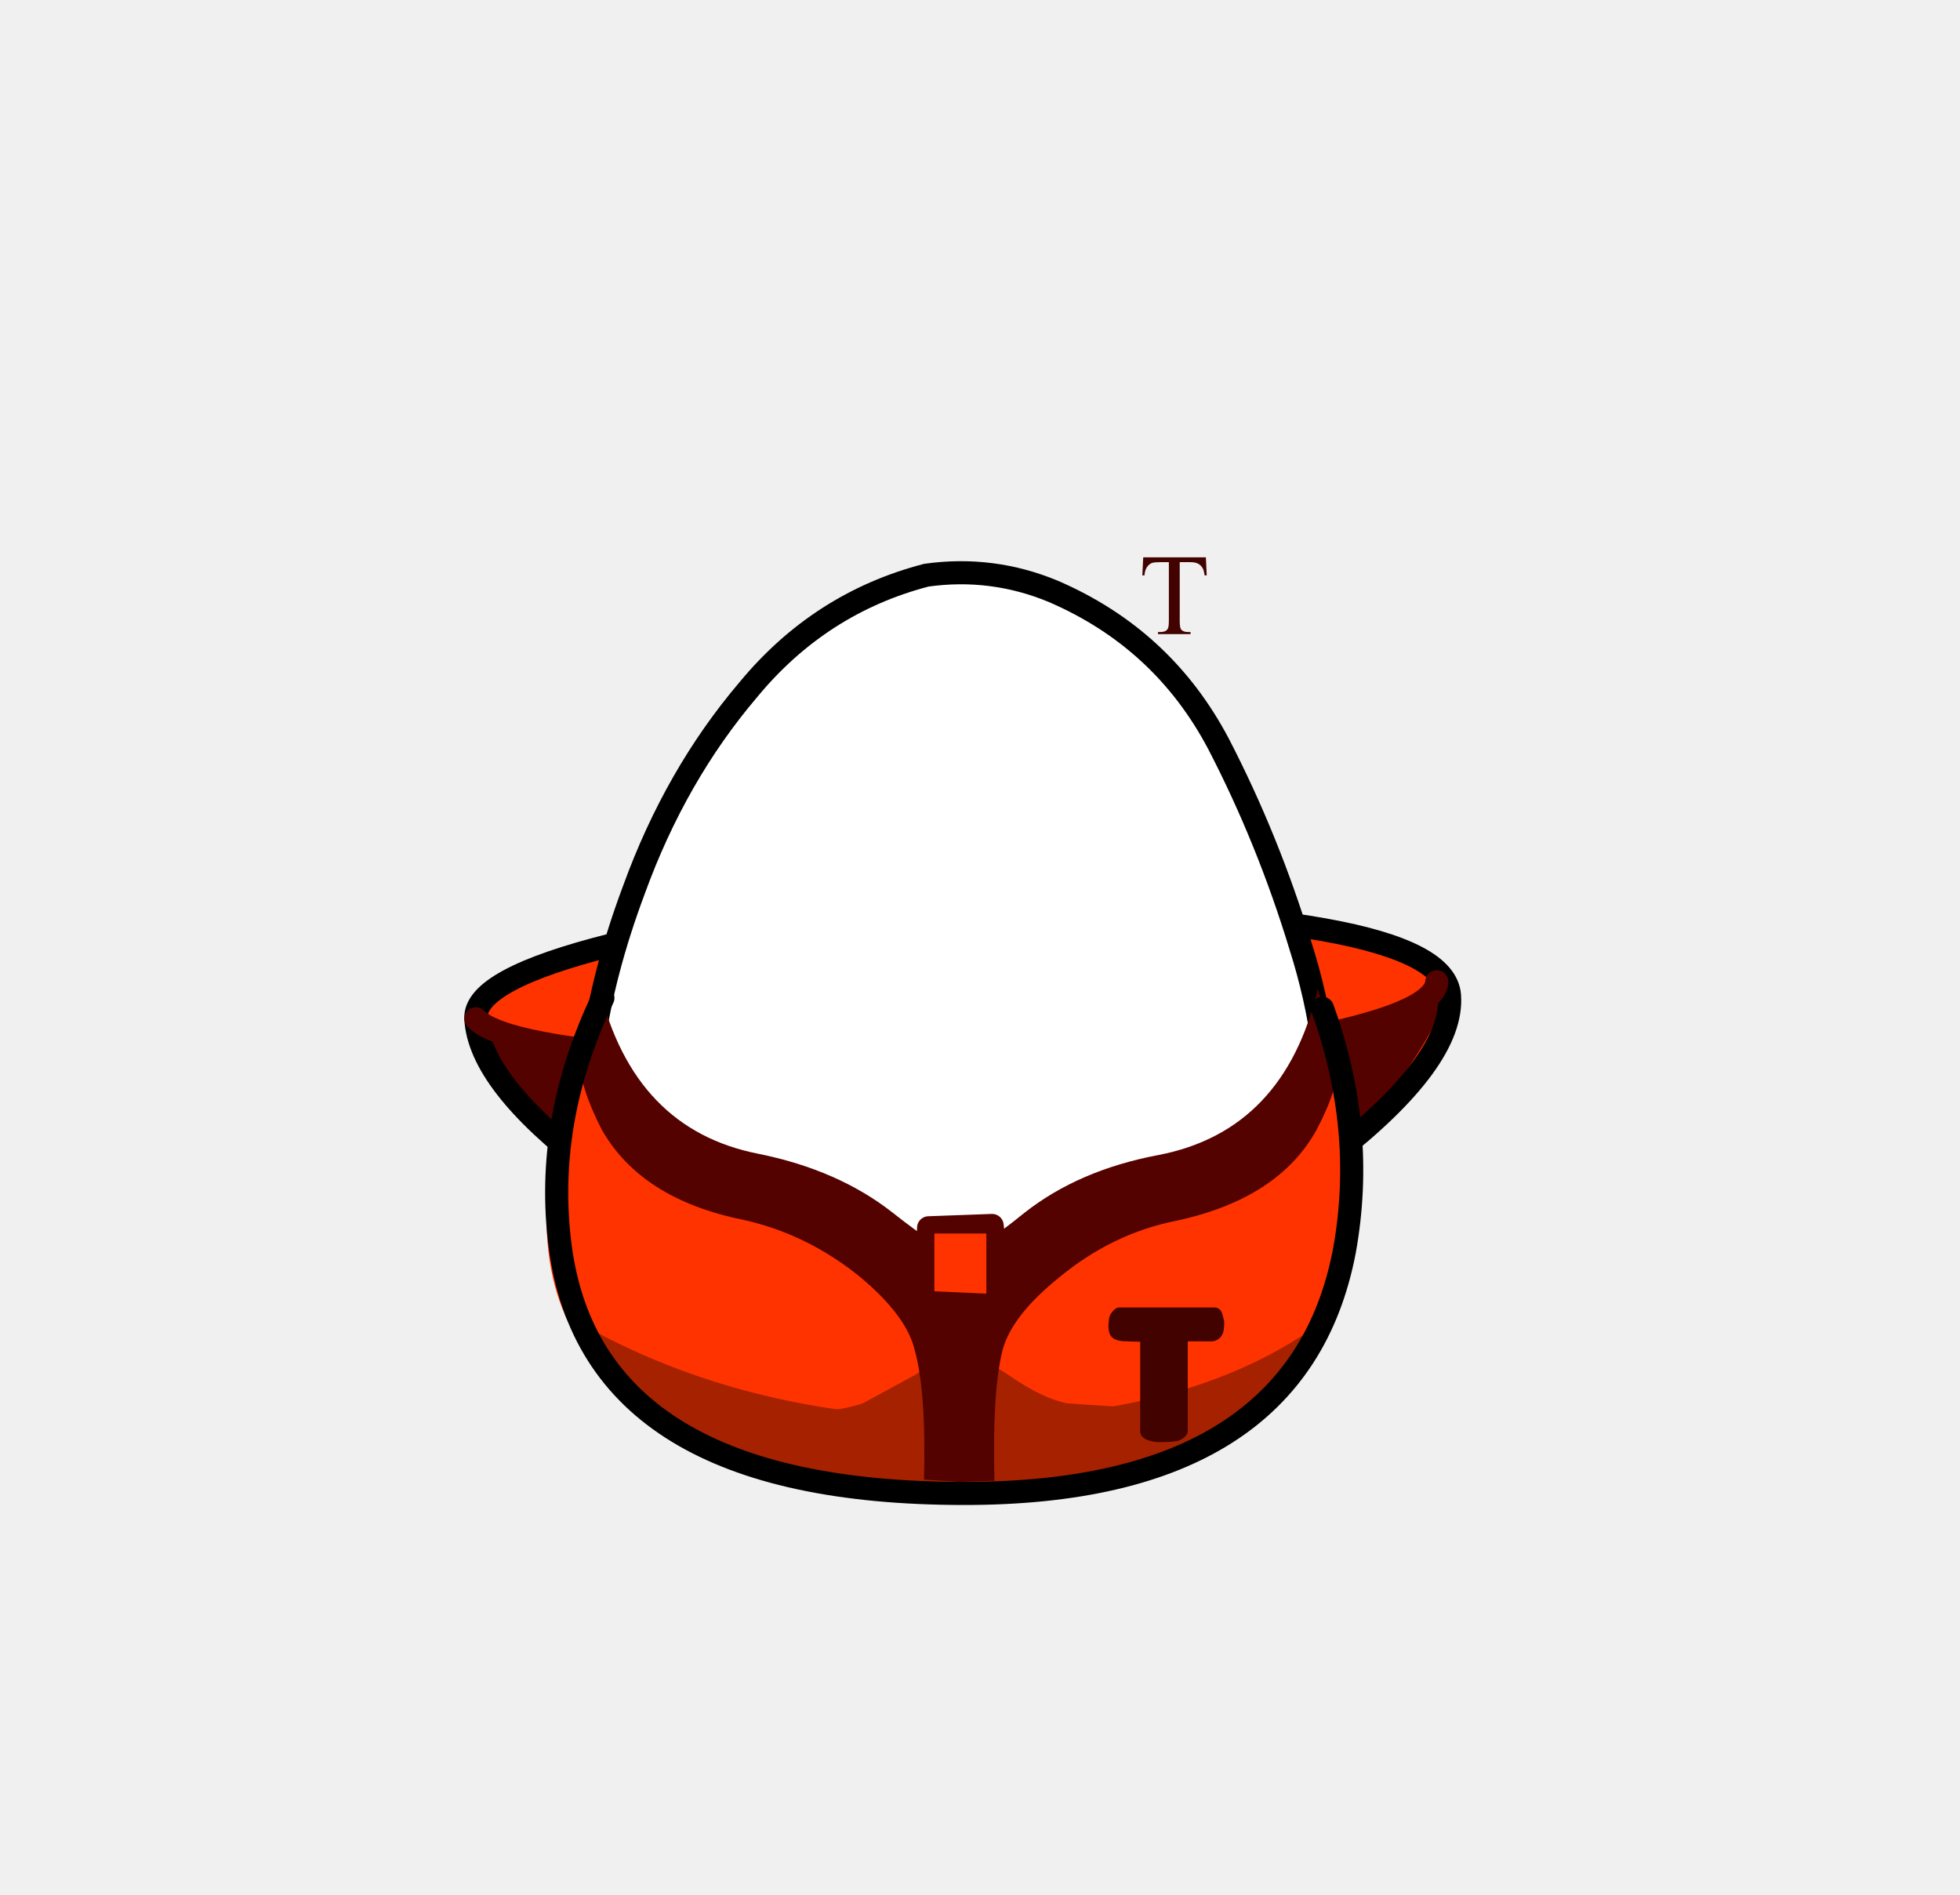
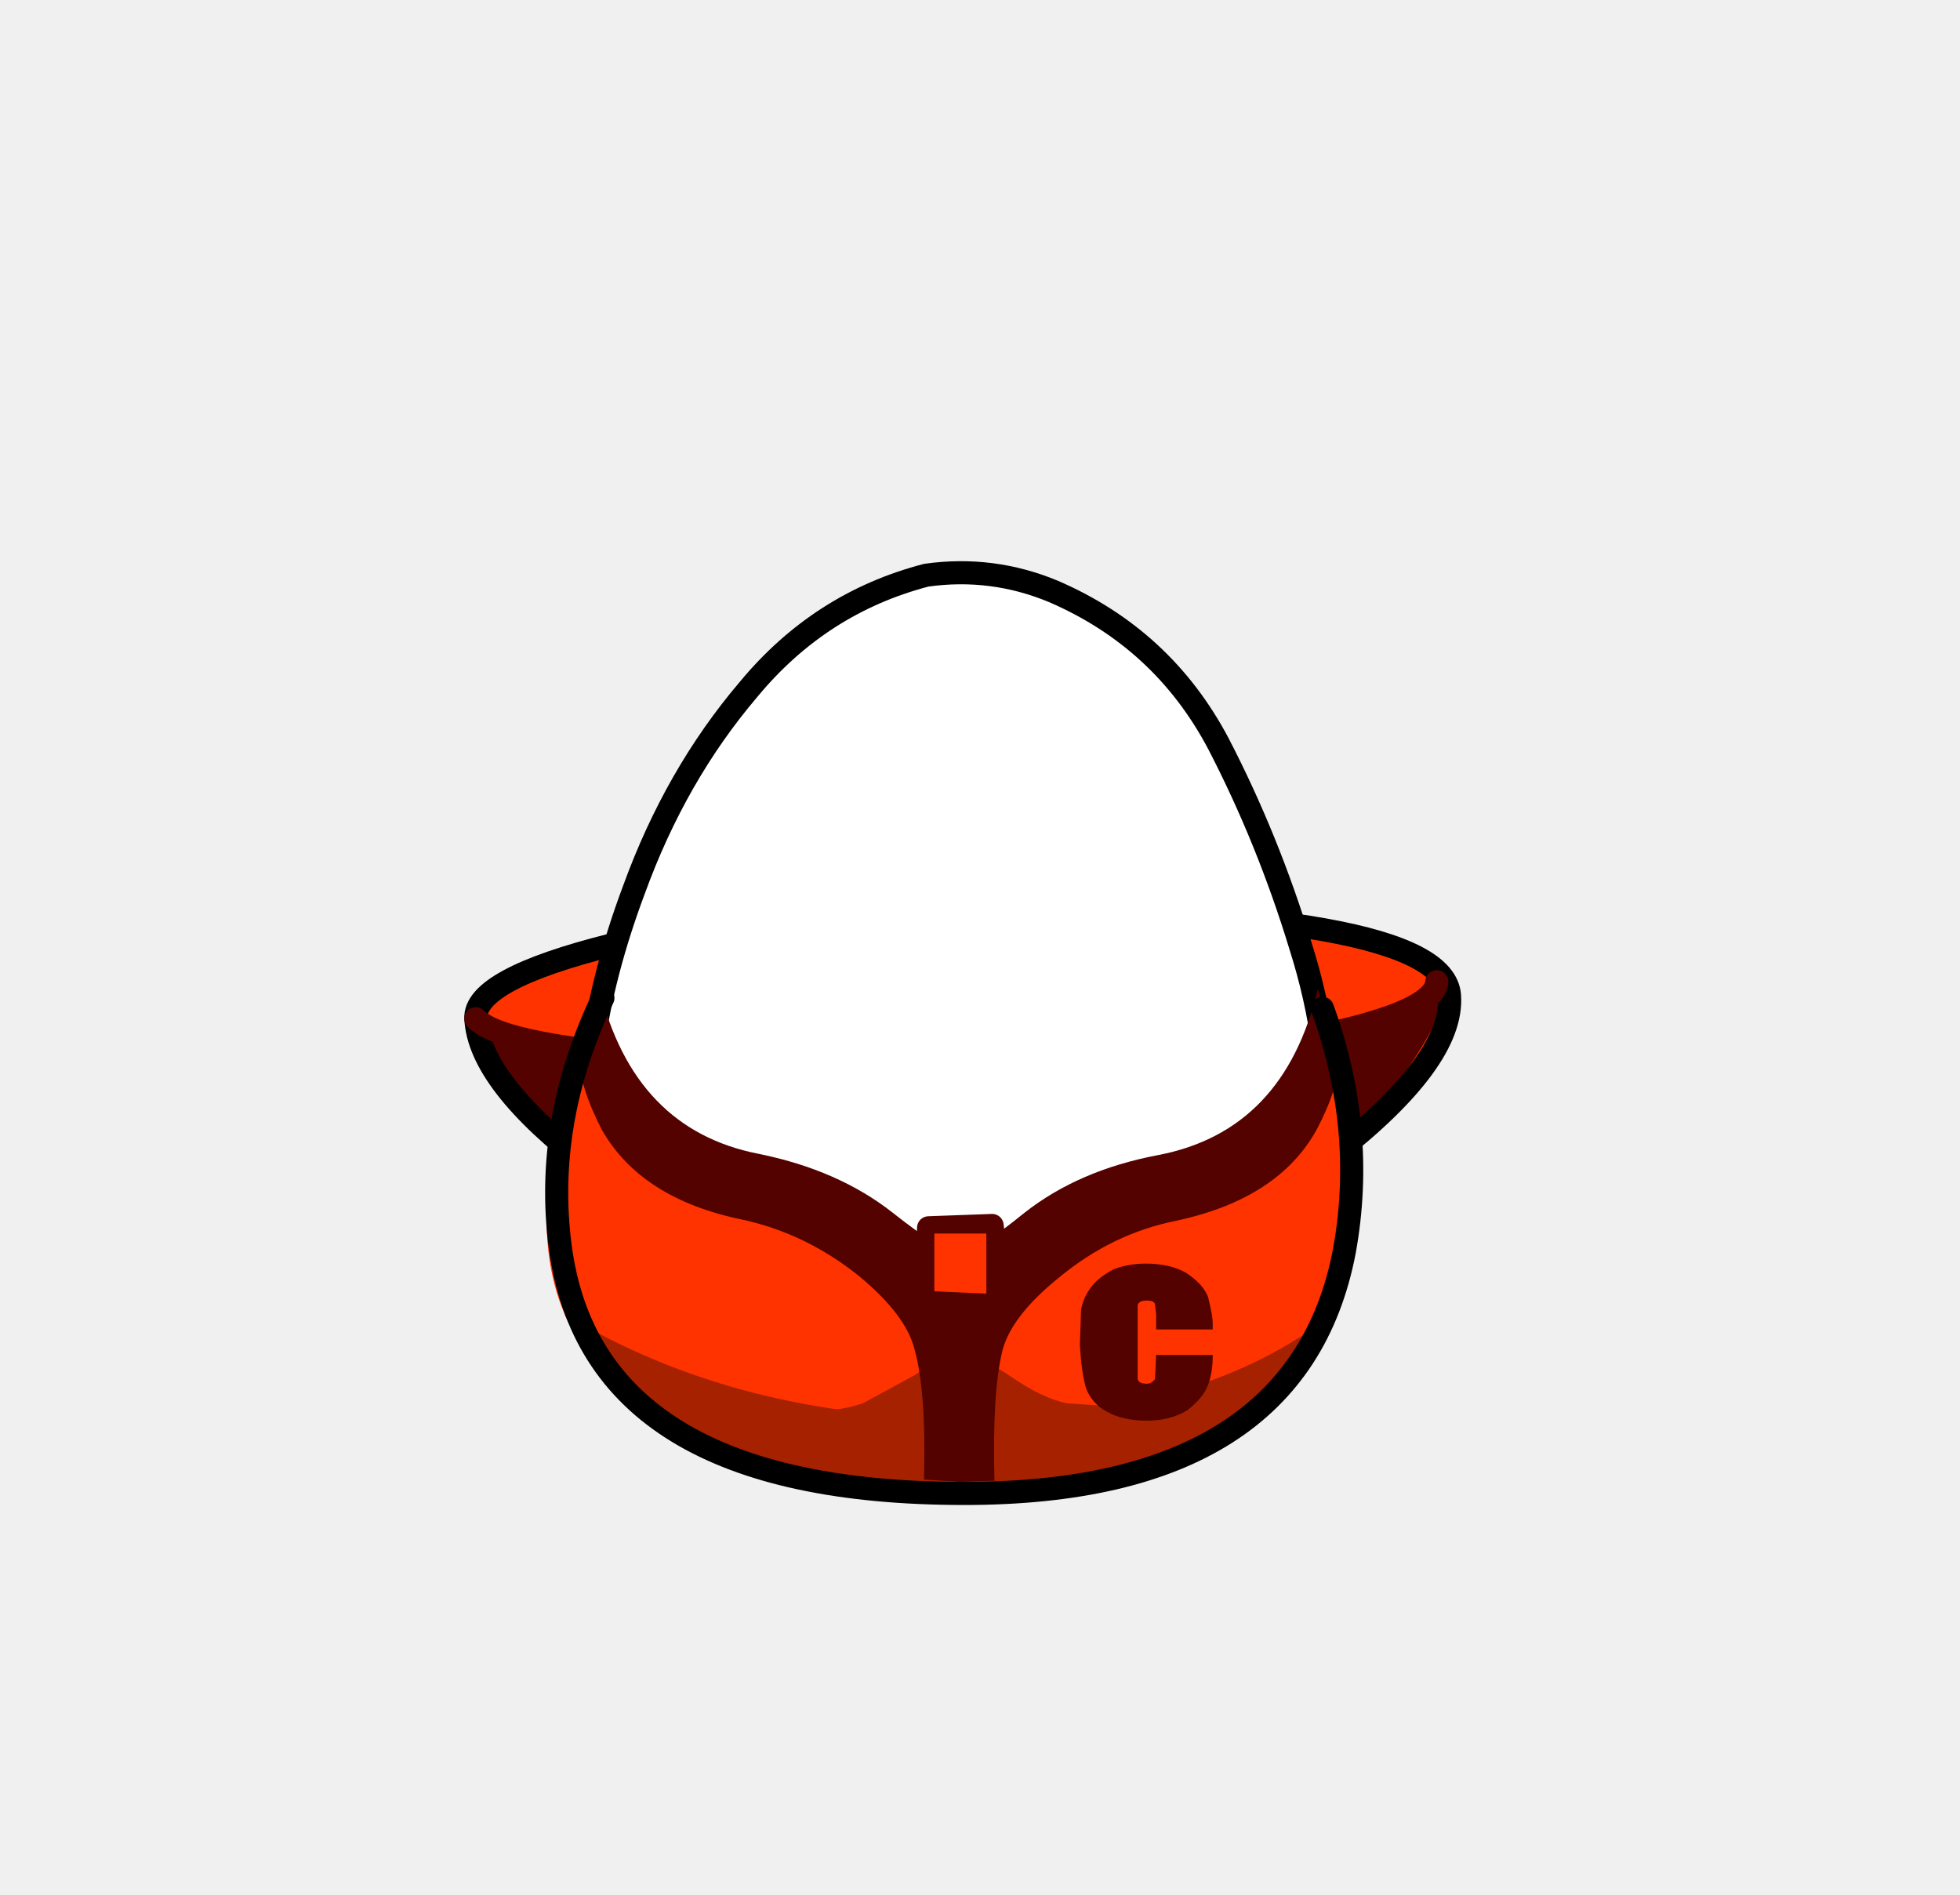
- <svg xmlns="http://www.w3.org/2000/svg" xmlns:xlink="http://www.w3.org/1999/xlink" height="82" width="84.85">
-   <g transform="translate(37.4 42.25)">
-     <use height="15.95" transform="translate(-16.8 -2.95)" width="42.15" xlink:href="#a" />
-     <use height="11.2" transform="translate(-16.3 .25)" width="41.5" xlink:href="#b" />
-     <use height="16.95" transform="translate(-17.3 -3.45)" width="43.15" xlink:href="#c" />
-     <use height="4.9" transform="translate(-17.3 -.25)" width="42.6" xlink:href="#d" />
-     <use height="38" transform="translate(-11.95 -17.45)" width="32.05" xlink:href="#e" />
-     <use height="21.6" transform="translate(-12.25 -17.95)" width="32.65" xlink:href="#f" />
-     <use height="21.85" transform="translate(-13.75 .55)" width="34.75" xlink:href="#g" />
-     <use height="7.75" transform="translate(-12.95 14.65)" width="32.95" xlink:href="#h" />
-     <use height="21.35" transform="translate(-12.3 .55)" width="32.85" xlink:href="#i" />
-     <use height="22.45" transform="translate(-13.8 .45)" width="35.4" xlink:href="#j" />
-     <use height="41.8" transform="translate(10.3 -20.6)" width="11" xlink:href="#k" />
-     <use height="2.25" transform="translate(2.25 10.3)" width="3.95" xlink:href="#l" />
-     <use height="2.6" transform="translate(3.05 11.15)" width="2.25" xlink:href="#m" />
+ <svg xmlns="http://www.w3.org/2000/svg" xmlns:xlink="http://www.w3.org/1999/xlink" height="82" width="84.85" version="1.1" id="svg77783">
+   <g transform="translate(37.4,42.25)" id="g77738">
+     <use height="15.95" transform="translate(-16.8,-2.95)" width="42.15" xlink:href="#a" id="use77712" x="0" y="0" />
+     <use height="11.2" transform="translate(-16.3,0.25)" width="41.5" xlink:href="#b" id="use77714" x="0" y="0" />
+     <use height="16.95" transform="translate(-17.3,-3.45)" width="43.15" xlink:href="#c" id="use77716" x="0" y="0" />
+     <use height="4.9" transform="translate(-17.3,-0.25)" width="42.6" xlink:href="#d" id="use77718" x="0" y="0" />
+     <use height="38" transform="translate(-11.95,-17.45)" width="32.05" xlink:href="#e" id="use77720" x="0" y="0" />
+     <use height="21.6" transform="translate(-12.25,-17.95)" width="32.65" xlink:href="#f" id="use77722" x="0" y="0" />
+     <use height="21.85" transform="translate(-13.75,0.55)" width="34.75" xlink:href="#g" id="use77724" x="0" y="0" />
+     <use height="7.75" transform="translate(-12.95,14.65)" width="32.95" xlink:href="#h" id="use77726" x="0" y="0" style="display:inline" />
+     <use height="21.35" transform="translate(-12.3,0.55)" width="32.85" xlink:href="#i" id="use77728" x="0" y="0" style="display:inline" />
+     <use height="22.45" transform="translate(-13.8,0.45)" width="35.4" xlink:href="#j" id="use77730" x="0" y="0" style="display:inline" />
+     <g id="use59417" transform="translate(9.35,12.45)" fill="#530200">
+       <path fill="#000000" d="M 5.75,2.85 V 2.6 Q 5.75,2.25 5.55,1.45 5.35,0.9 4.6,0.4 3.9,0 2.85,0 2.1,0 1.45,0.25 0.8,0.6 0.5,1 0.15,1.45 0.05,2 L 0,3.5 q 0.05,1.1 0.25,1.85 0.25,0.7 0.9,1.05 0.7,0.4 1.75,0.4 1,0 1.75,-0.45 Q 5.35,5.8 5.55,5.25 5.75,4.7 5.75,4 V 3.95 H 3.3 L 3.25,5 Q 3.1,5.2 2.9,5.2 2.55,5.2 2.5,5 V 1.8 Q 2.55,1.6 2.9,1.6 3.2,1.6 3.25,1.75 L 3.3,2.2 v 0.65 h 2.45" id="path78204" style="fill:#530200;fill-opacity:1" />
+     </g>
+     <use height="2.25" transform="translate(2.25,10.3)" width="3.95" xlink:href="#l" id="use77734" x="0" y="0" />
+     <use height="2.6" transform="translate(3.05,11.15)" width="2.25" xlink:href="#m" id="use77736" x="0" y="0" />
  </g>
-   <defs>
+   <defs id="defs77781">
    <use height="15.95" width="42.15" xlink:href="#n" id="a" />
    <use height="11.2" width="41.5" xlink:href="#o" id="b" />
    <use height="16.95" width="43.15" xlink:href="#p" id="c" />
    <use height="4.9" width="42.6" xlink:href="#q" id="d" />
    <use height="38" width="32.05" xlink:href="#r" id="e" />
    <use height="21.6" width="32.65" xlink:href="#s" id="f" />
    <use height="21.85" width="34.75" xlink:href="#t" id="g" />
    <use height="7.75" width="32.95" xlink:href="#u" id="h" />
    <use height="21.35" width="32.85" xlink:href="#v" id="i" />
    <use height="22.45" width="35.4" xlink:href="#w" id="j" />
    <use fill="#420200" height="6.3" transform="translate(.3 5.8) scale(.0049)" width="6.1" xlink:href="#x" id="B" />
    <use fill="#420200" height="9.65" transform="translate(.4 8.55) scale(.0078)" width="11" xlink:href="#y" id="C" />
    <use height="2.25" width="3.95" xlink:href="#z" id="l" />
    <use height="2.6" width="2.25" xlink:href="#A" id="m" />
    <path d="M20.95 0q20.95 0 21.2 3.8.2 2.8-5.05 6.9-6.65 5.25-16.25 5.25-9.55 0-15.9-4.75Q.15 7.55 0 4.8q-.1-1.7 5.9-3.2Q12.35 0 20.95 0" fill="#f30" fill-rule="evenodd" id="n" />
    <path d="M38.5 5.65q-3.5 4.65-15.8 5.4-12.35.75-17.35-2.65Q.35 5 0 2.1l2.95.9 2.95.35 13.8.5 15.65-1.5 2.7-.75L41.4 0q.6.95-2.9 5.65" fill="#530200" fill-rule="evenodd" id="o" />
    <path d="M20.95 0q20.95 0 21.2 3.8.2 2.8-5.05 6.9-6.65 5.25-16.25 5.25-9.55 0-15.9-4.75Q.15 7.55 0 4.8q-.1-1.7 5.9-3.2Q12.35 0 20.95 0Z" fill="none" stroke="#000" stroke-linecap="round" stroke-linejoin="round" transform="translate(.5 .5)" id="p" />
    <path d="M0 1.6q1.2 1.25 9.2 1.75 12.95.8 17.15.4Q41.45 2.25 41.6 0" fill="none" stroke="#530200" stroke-linecap="round" stroke-linejoin="round" transform="translate(.5 .5)" id="q" />
    <path d="M27.35 7.4q2.15 4.15 3.55 8.75 1.45 4.7 1.15 9.5-.35 4.95-4.2 8.1-3.8 3.2-8.75 4.05l-2.6.2q-3.6 0-7.05-1.15-4.65-1.6-7.1-5.5Q-.2 27.4.05 23q.2-4.4 2-9.3Q3.85 8.75 7 5.05 10.1 1.3 14.7.1l1.8-.1q1.9.05 3.7.8 4.75 2.05 7.15 6.6" fill="#fff" fill-rule="evenodd" transform="translate(-.05)" id="r" />
    <path d="M31.9 20.6q-.3-2.25-1-4.45-1.4-4.6-3.55-8.75-2.4-4.55-7.15-6.6-2.65-1.1-5.5-.7Q10.1 1.3 7 5.05q-3.15 3.7-4.95 8.65Q.7 17.3.25 20.6" fill="none" stroke="#000" stroke-linecap="round" stroke-linejoin="round" transform="translate(.25 .5)" id="s" />
    <path d="M26.1 7.5q7.45-1.85 7.35-7.1 3.1 11.3-1.15 16.55-3.95 4.9-14.2 4.9-6.2 0-11.05-2.25Q2.3 17.45.8 14.1-1.35 9.15 2.35 0 2 1.55 3.4 4.3 4.75 7 9.05 7.8q4.25.75 7 3.55l2.4 2.75 2.4-3.85q1.3-1.15 5.4-2.75h-.15" fill="#f30" fill-rule="evenodd" id="t" />
    <path d="M2 0Q-.55 5.35.15 10.75q1.4 10.7 17.5 10.7 14.45 0 16.45-10.5.95-5.25-.95-10.5" fill="none" stroke="#000" stroke-linecap="round" stroke-linejoin="round" transform="translate(.5 .5)" id="w" />
    <path d="M592.5-678H39l-8 159h19q3.5-46 22-73t44.5-36.5q20-7 67.5-7h81.5v518q0 57-11 73-18 26-61 26h-24V0H457v-18.5h-23.5q-39.5 0-58.5-21-13.5-15.5-13.5-78v-518H457q42 0 68 14 25.5 13.5 41 42.5 9.5 18 15 60h19l-7.5-159" fill-rule="evenodd" id="x" />
    <path d="M.5-705q-10 14.5-12 30-1.5 16-2.5 24.5-1 9-1 15 0 49 24.5 67.5 25 19 82 19l70 2v498.5Q161.5-32 174-19q13 12.5 33 19 20 6 31.5 8 12 2 28 2 87.5 0 111-9.5 23.5-10 35.5-24 12.5-13.5 12.5-28V-549h129q31.5 0 52-22.5T627-635q1-4 1-12.5 0-12-1-17.5-1-5-10.5-38.5-10-34-46.5-34H41.5q-7 0-19 8.5-12 9-22 24" fill-rule="evenodd" id="y" />
    <path d="M0 1.25.05.1 2.8 0l.15 1.25" fill="none" stroke="#530200" stroke-linecap="round" stroke-linejoin="round" transform="translate(.5 .5)" id="z" />
    <path d="M2.25 0v2.6L0 2.5V0h2.25" fill="#f30" fill-rule="evenodd" id="A" />
    <g id="u" fill="#a62100" fill-rule="evenodd">
-       <path d="M0 0q7.5 4.5 17.4 4.5 9.85 0 15.55-4.3-.6 1.7-1.45 2.65-3.95 4.9-14.2 4.9-6.2 0-11.05-2.25Q1.5 3.35 0 0" />
-       <path d="M25.5 4.1Q19.9 6 16 6q-3.85 0-7.35-2.25l.25.15q2 .6 4-.05l2.3-1.25q1.15-.85 1.95-.85.75 0 2.1.9 1.45 1 2.5 1.2l3.75.25" />
+       <path d="M0 0q7.5 4.5 17.4 4.5 9.85 0 15.55-4.3-.6 1.7-1.45 2.65-3.95 4.9-14.2 4.9-6.2 0-11.05-2.25Q1.5 3.35 0 0" id="path77766" />
+       <path d="M25.5 4.1Q19.9 6 16 6q-3.85 0-7.35-2.25l.25.15q2 .6 4-.05l2.3-1.25q1.15-.85 1.95-.85.75 0 2.1.9 1.45 1 2.5 1.2l3.75.25" id="path77768" />
    </g>
    <g id="v" fill="#530200" fill-rule="evenodd">
-       <path d="M13.55 9.7q2.15 1.7 2.75 1.7h.15v9.95l-1.55-.1q.1-3.8-.4-5.6-.35-1.5-2.4-3.2Q9.8 10.6 7.05 10q-4.4-.9-6.1-3.9Q0 4.25 0 3.1L.85 0q1.5 6.1 6.9 7.15 3.45.7 5.8 2.55" />
-       <path d="m31.95 0 .9 3.1q0 1.2-.95 3-1.65 3-6.1 3.95-2.75.55-5.05 2.45-2.05 1.65-2.45 3.15-.45 1.8-.35 5.65l-1.55.05V11.4l.15.05q.6-.05 2.7-1.75 2.35-1.85 5.8-2.5 5.45-1.05 6.9-7.2" />
+       <path d="M13.55 9.7q2.15 1.7 2.75 1.7h.15v9.95l-1.55-.1q.1-3.8-.4-5.6-.35-1.5-2.4-3.2Q9.8 10.6 7.05 10q-4.4-.9-6.1-3.9Q0 4.25 0 3.1L.85 0q1.5 6.1 6.9 7.15 3.45.7 5.8 2.55" id="path77771" />
+       <path d="m31.95 0 .9 3.1q0 1.2-.95 3-1.65 3-6.1 3.95-2.75.55-5.05 2.45-2.05 1.65-2.45 3.15-.45 1.8-.35 5.65l-1.55.05V11.4l.15.05q.6-.05 2.7-1.75 2.35-1.85 5.8-2.5 5.45-1.05 6.9-7.2" id="path77773" />
    </g>
    <g id="k" transform="translate(-.95 33.05)">
-       <use height="6.3" transform="translate(2.25 -33.05)" width="6.1" xlink:href="#B" />
-       <use height="9.65" transform="translate(.95 -.9)" width="11" xlink:href="#C" />
+       <use height="6.3" transform="translate(2.25 -33.05)" width="6.1" xlink:href="#B" id="use77776" />
+       <use height="9.65" transform="translate(.95 -.9)" width="11" xlink:href="#C" id="use77778" />
    </g>
+     <filter id="filter321" filterUnits="objectBoundingBox" width="1" height="1" x="0" y="0">
+       <feColorMatrix type="matrix" in="SourceGraphic" values="0 0 0 0 1 0 0 0 0 0.2 0 0 0 0 0 0 0 0 1 0" result="colorTrans" id="feColorMatrix52126" />
+     </filter>
+     <filter id="filter322" filterUnits="objectBoundingBox" width="1" height="1" x="0" y="0">
+       <feColorMatrix type="matrix" in="SourceGraphic" values="0 0 0 0 0.325 0 0 0 0 0.008 0 0 0 0 0 0 0 0 1 0" result="colorTrans" id="feColorMatrix52129" />
+     </filter>
+     <filter id="filter323" filterUnits="objectBoundingBox" width="1.024" height="1.258" x="-0.012" y="-0.129">
+       <feColorMatrix type="matrix" in="SourceGraphic" values="0 0 0 0 0.325 0 0 0 0 0.008 0 0 0 0 0 0 0 0 1 0" result="colorTrans" id="feColorMatrix52132" />
+     </filter>
+     <filter id="filter324" filterUnits="objectBoundingBox" width="1" height="1" x="0" y="0">
+       <feColorMatrix type="matrix" in="SourceGraphic" values="0 0 0 0 1 0 0 0 0 1 0 0 0 0 1 0 0 0 1 0" result="colorTrans" id="feColorMatrix52135" />
+     </filter>
+     <filter id="filter325" filterUnits="objectBoundingBox" width="1" height="1" x="0" y="0">
+       <feColorMatrix type="matrix" in="SourceGraphic" values="0 0 0 0 1 0 0 0 0 0.2 0 0 0 0 0 0 0 0 1 0" result="colorTrans" id="feColorMatrix52138" />
+     </filter>
+     <filter id="filter326" filterUnits="objectBoundingBox" width="1" height="1" x="0" y="0">
+       <feColorMatrix type="matrix" in="SourceGraphic" values="0 0 0 0 0.651 0 0 0 0 0.129 0 0 0 0 0 0 0 0 1 0" result="colorTrans" id="feColorMatrix52141" />
+     </filter>
+     <filter id="filter327" filterUnits="objectBoundingBox" width="1" height="1" x="0" y="0">
+       <feColorMatrix type="matrix" in="SourceGraphic" values="0 0 0 0 0.325 0 0 0 0 0.008 0 0 0 0 0 0 0 0 1 0" result="colorTrans" id="feColorMatrix52144" />
+     </filter>
+     <filter id="filter328" filterUnits="objectBoundingBox" width="1" height="1" x="0" y="0">
+       <feColorMatrix type="matrix" in="SourceGraphic" values="0 0 0 0 0.259 0 0 0 0 0.008 0 0 0 0 0 0 0 0 1 0" result="colorTrans" id="feColorMatrix52147" />
+     </filter>
+     <filter id="filter329" filterUnits="objectBoundingBox" width="1.339" height="1.8" x="-0.169" y="-0.4">
+       <feColorMatrix type="matrix" in="SourceGraphic" values="0 0 0 0 0.325 0 0 0 0 0.008 0 0 0 0 0 0 0 0 1 0" result="colorTrans" id="feColorMatrix52150" />
+     </filter>
+     <filter id="filter330" filterUnits="objectBoundingBox" width="1" height="1" x="0" y="0">
+       <feColorMatrix type="matrix" in="SourceGraphic" values="0 0 0 0 1 0 0 0 0 0.2 0 0 0 0 0 0 0 0 1 0" result="colorTrans" id="feColorMatrix52153" />
+     </filter>
  </defs>
</svg>
